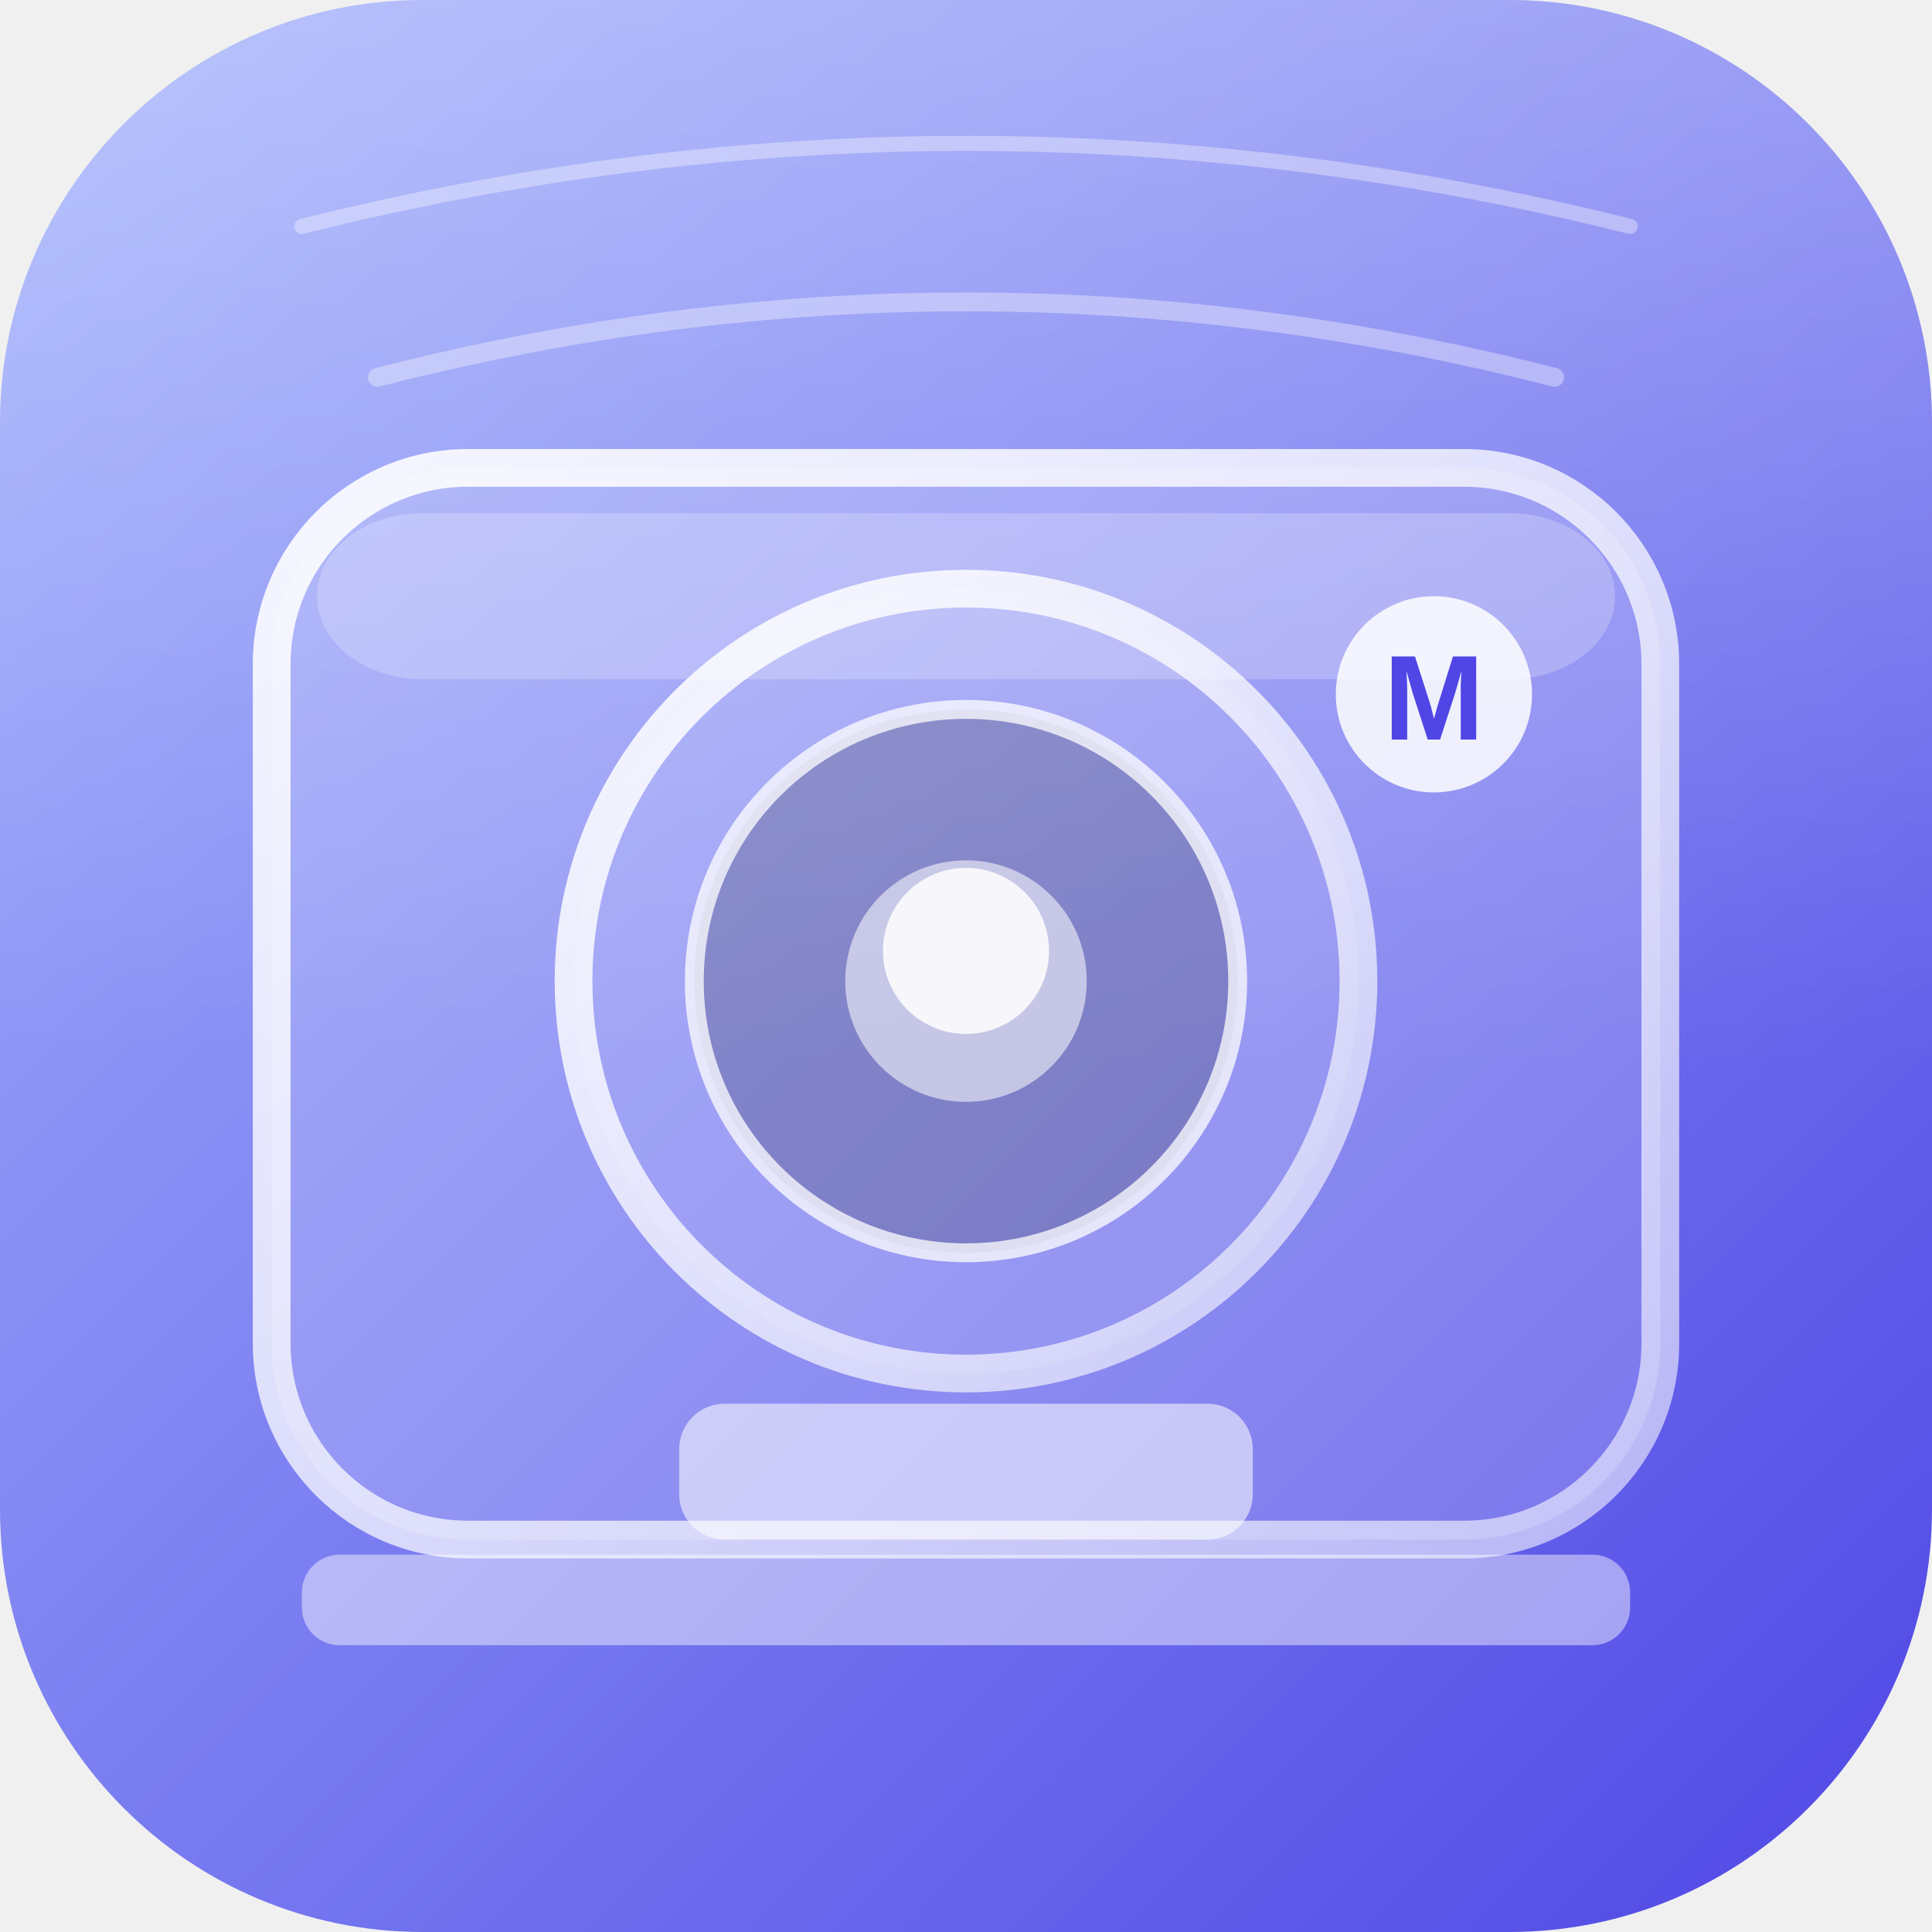
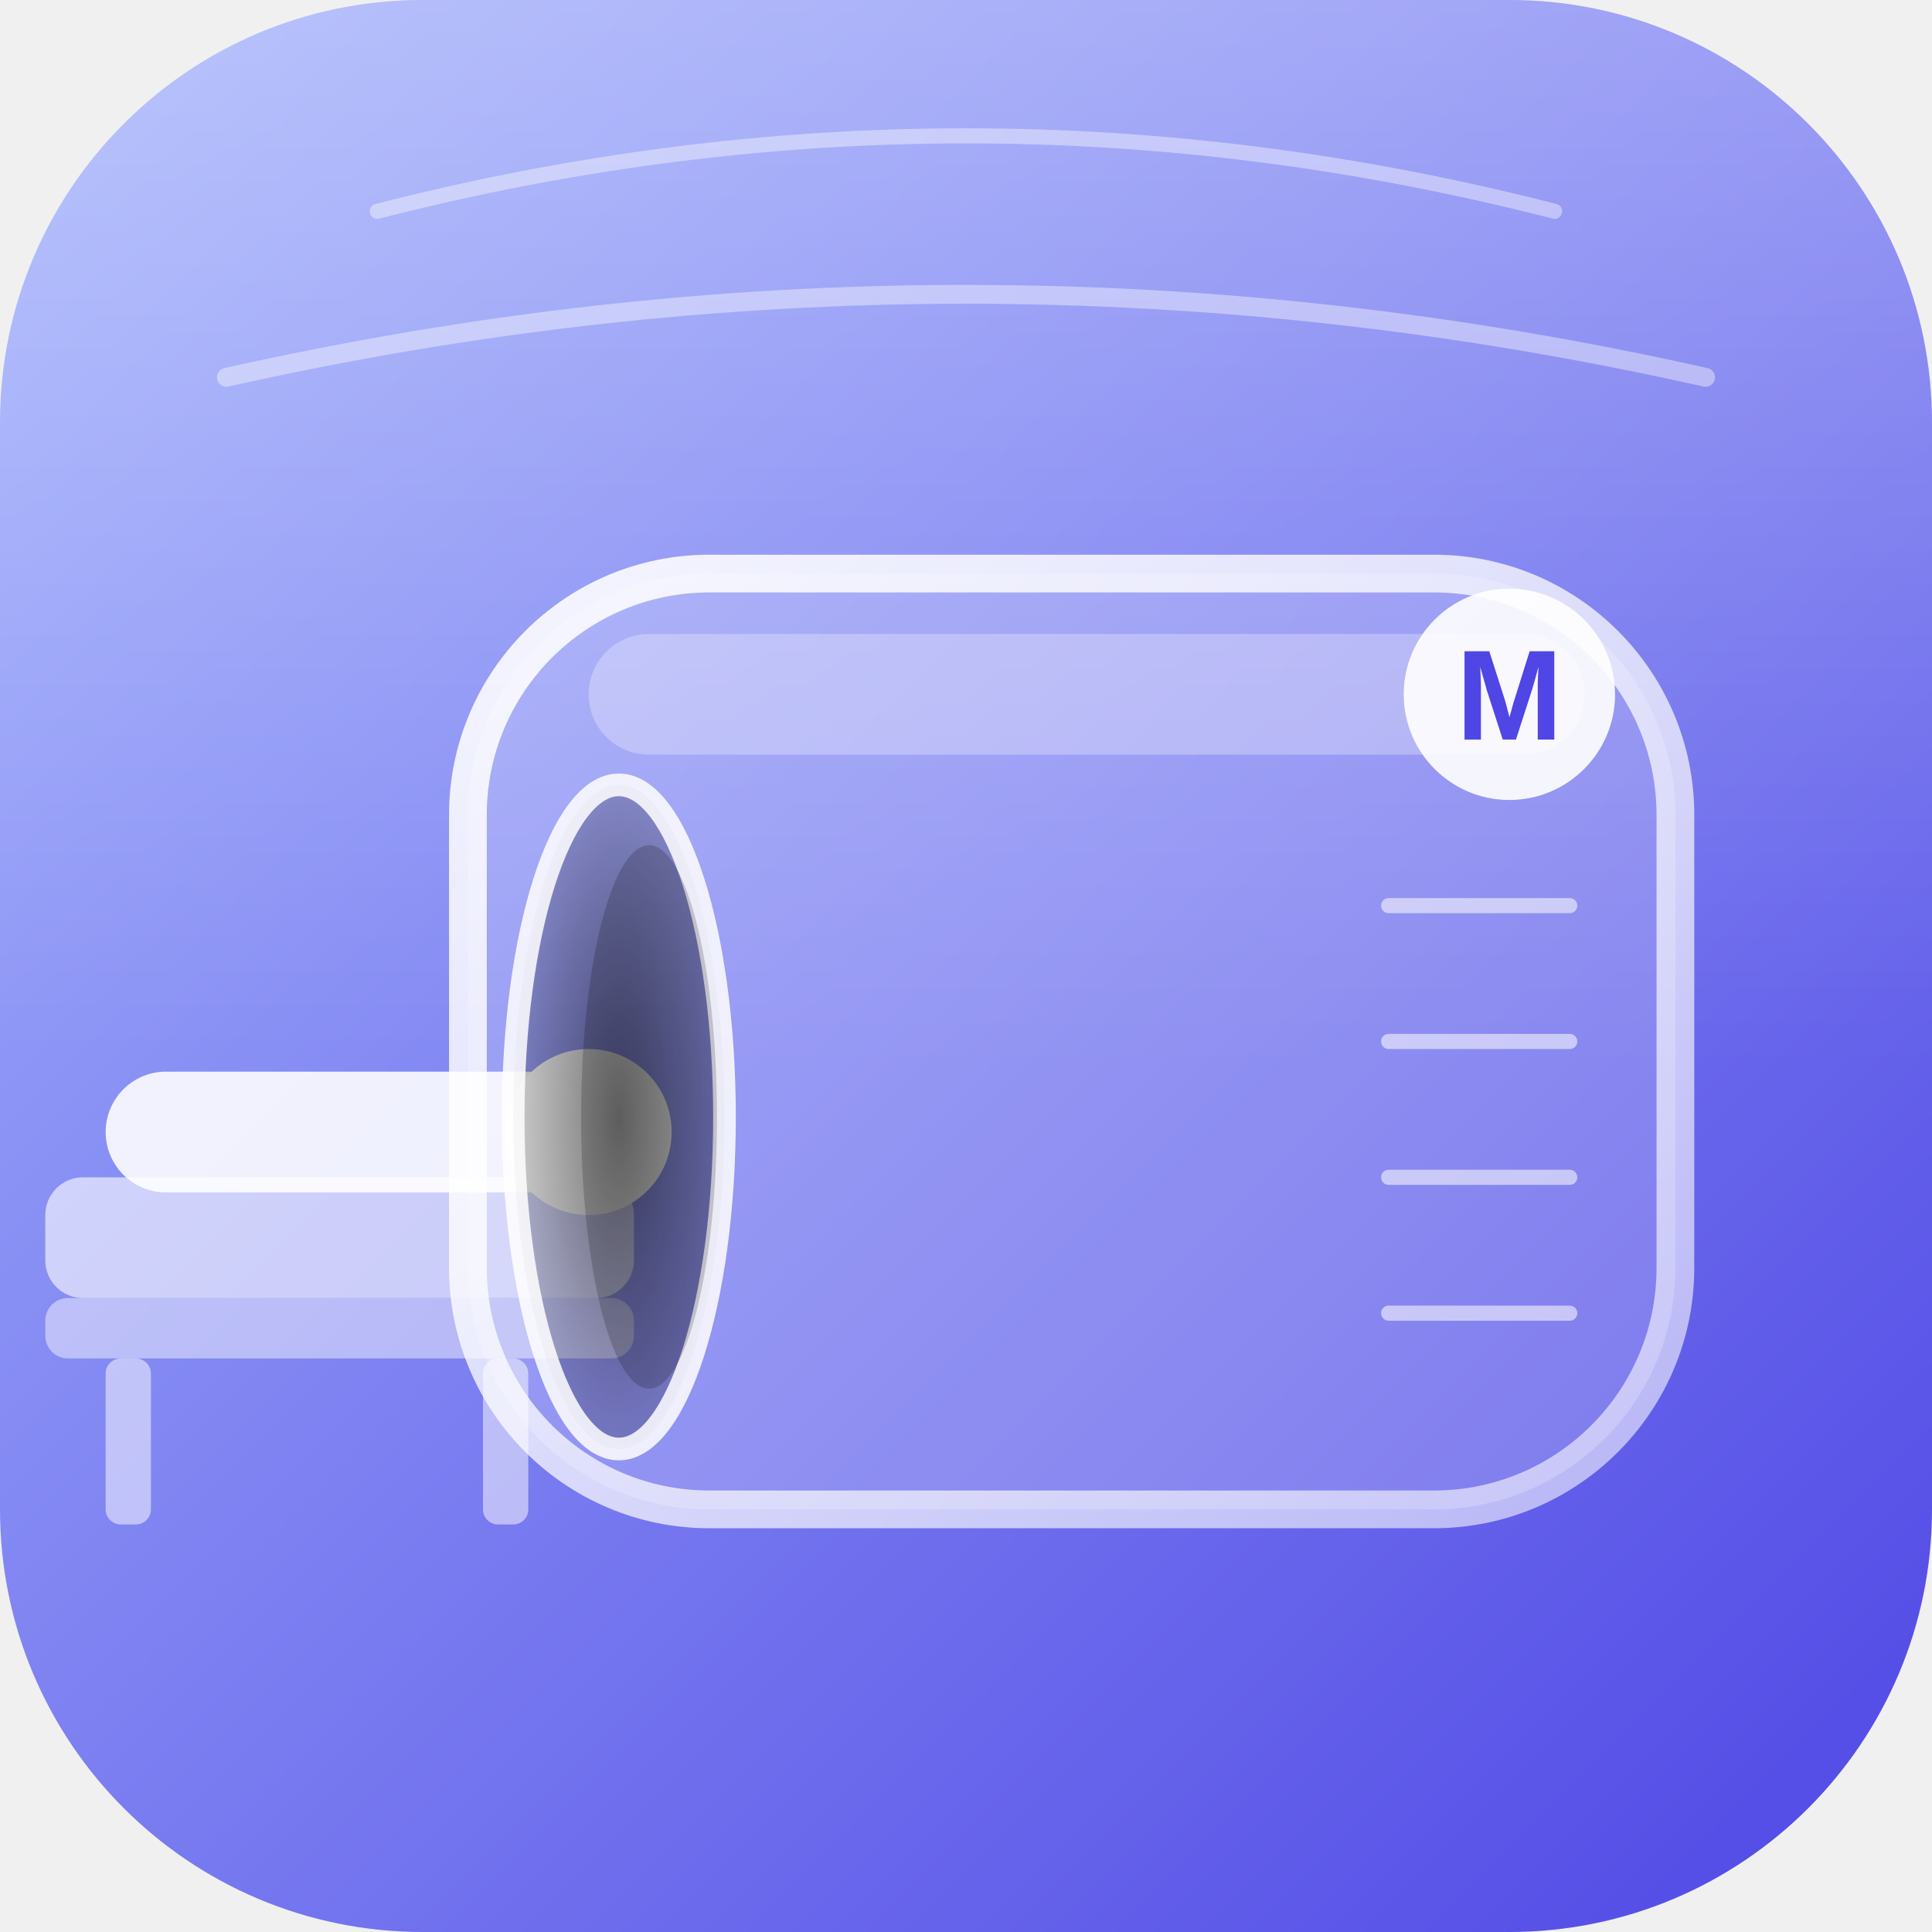
<svg xmlns="http://www.w3.org/2000/svg" viewBox="0 0 256 256">
  <defs>
    <linearGradient id="rmBg" x1="0%" y1="0%" x2="100%" y2="100%">
      <stop offset="0%" stop-color="#a5b4fc" />
      <stop offset="100%" stop-color="#4f46e5" />
    </linearGradient>
    <linearGradient id="rmShine" x1="0%" y1="0%" x2="0%" y2="100%">
      <stop offset="0%" stop-color="white" stop-opacity="0.25" />
      <stop offset="55%" stop-color="white" stop-opacity="0" />
    </linearGradient>
    <linearGradient id="rmGlass" x1="0%" y1="0%" x2="100%" y2="100%">
      <stop offset="0%" stop-color="white" stop-opacity="0.90" />
      <stop offset="100%" stop-color="white" stop-opacity="0.55" />
    </linearGradient>
+     <radialGradient id="rmBore" cx="50%" cy="50%" r="50%">
+       <stop offset="0%" stop-color="rgba(0,0,0,0.55)" />
+       <stop offset="100%" stop-color="rgba(0,0,0,0.20)" />
+     </radialGradient>
  </defs>
  <rect width="256" height="256" rx="56" fill="url(#rmBg)" />
  <rect width="256" height="256" rx="56" fill="url(#rmShine)" />
-   <g opacity=".35" fill="none" stroke="white" stroke-linecap="round">
-     <path d="M50 50 Q128 30 206 50" stroke-width="2.5" />
-     <path d="M40 30 Q128 8 216 30" stroke-width="2" />
+   <g opacity=".40" fill="none" stroke="white" stroke-linecap="round">
+     <path d="M30 50 Q128 28 226 50" stroke-width="2.5" />
+     <path d="M50 28 Q128 8 206 28" stroke-width="2" />
  </g>
-   <rect x="36" y="62" width="184" height="142" rx="26" fill="rgba(255,255,255,0.18)" stroke="url(#rmGlass)" stroke-width="5" />
-   <rect x="42" y="68" width="172" height="22" rx="14" fill="rgba(255,255,255,0.22)" />
-   <circle cx="128" cy="130" r="52" fill="rgba(255,255,255,0.10)" stroke="url(#rmGlass)" stroke-width="5" />
-   <circle cx="128" cy="130" r="36" fill="rgba(0,0,0,0.18)" stroke="rgba(255,255,255,0.75)" stroke-width="2.5" />
-   <circle cx="128" cy="130" r="16" fill="rgba(255,255,255,0.55)" />
-   <circle cx="128" cy="126" r="11" fill="rgba(255,255,255,0.85)" />
-   <rect x="90" y="186" width="76" height="18" rx="6" fill="rgba(255,255,255,0.55)" />
-   <rect x="40" y="206" width="176" height="12" rx="5" fill="rgba(255,255,255,0.45)" />
-   <circle cx="190" cy="92" r="13" fill="rgba(255,255,255,0.85)" />
-   <text x="190" y="98" text-anchor="middle" font-family="-apple-system,Arial,sans-serif" font-size="16" font-weight="900" fill="#4f46e5">M</text>
+   <rect x="62" y="76" width="160" height="124" rx="32" fill="rgba(255,255,255,0.20)" stroke="url(#rmGlass)" stroke-width="5" />
+   <rect x="78" y="84" width="132" height="16" rx="8" fill="rgba(255,255,255,0.28)" />
+   <g opacity=".55" stroke="white" stroke-linecap="round" fill="none" stroke-width="2">
+     <line x1="184" y1="120" x2="208" y2="120" />
+     <line x1="184" y1="138" x2="208" y2="138" />
+     <line x1="184" y1="156" x2="208" y2="156" />
+     <line x1="184" y1="174" x2="208" y2="174" />
+   </g>
+   <rect x="6" y="156" width="78" height="16" rx="5" fill="rgba(255,255,255,0.60)" />
+   <rect x="6" y="172" width="78" height="8" rx="3" fill="rgba(255,255,255,0.45)" />
+   <rect x="14" y="180" width="6" height="22" rx="2" fill="rgba(255,255,255,0.50)" />
+   <rect x="64" y="180" width="6" height="22" rx="2" fill="rgba(255,255,255,0.50)" />
+   <rect x="14" y="142" width="64" height="16" rx="8" fill="rgba(255,255,255,0.88)" />
+   <circle cx="78" cy="150" r="11" fill="rgba(255,255,255,0.98)" />
+   <ellipse cx="82" cy="148" rx="14" ry="44" fill="url(#rmBore)" />
+   <ellipse cx="82" cy="148" rx="14" ry="44" fill="none" stroke="rgba(255,255,255,0.85)" stroke-width="3" />
+   <ellipse cx="86" cy="148" rx="9" ry="36" fill="rgba(0,0,0,0.18)" />
+   <circle cx="200" cy="92" r="14" fill="rgba(255,255,255,0.90)" />
+   <text x="200" y="98" text-anchor="middle" font-family="-apple-system,Arial,sans-serif" font-size="17" font-weight="900" fill="#4f46e5">M</text>
</svg>
